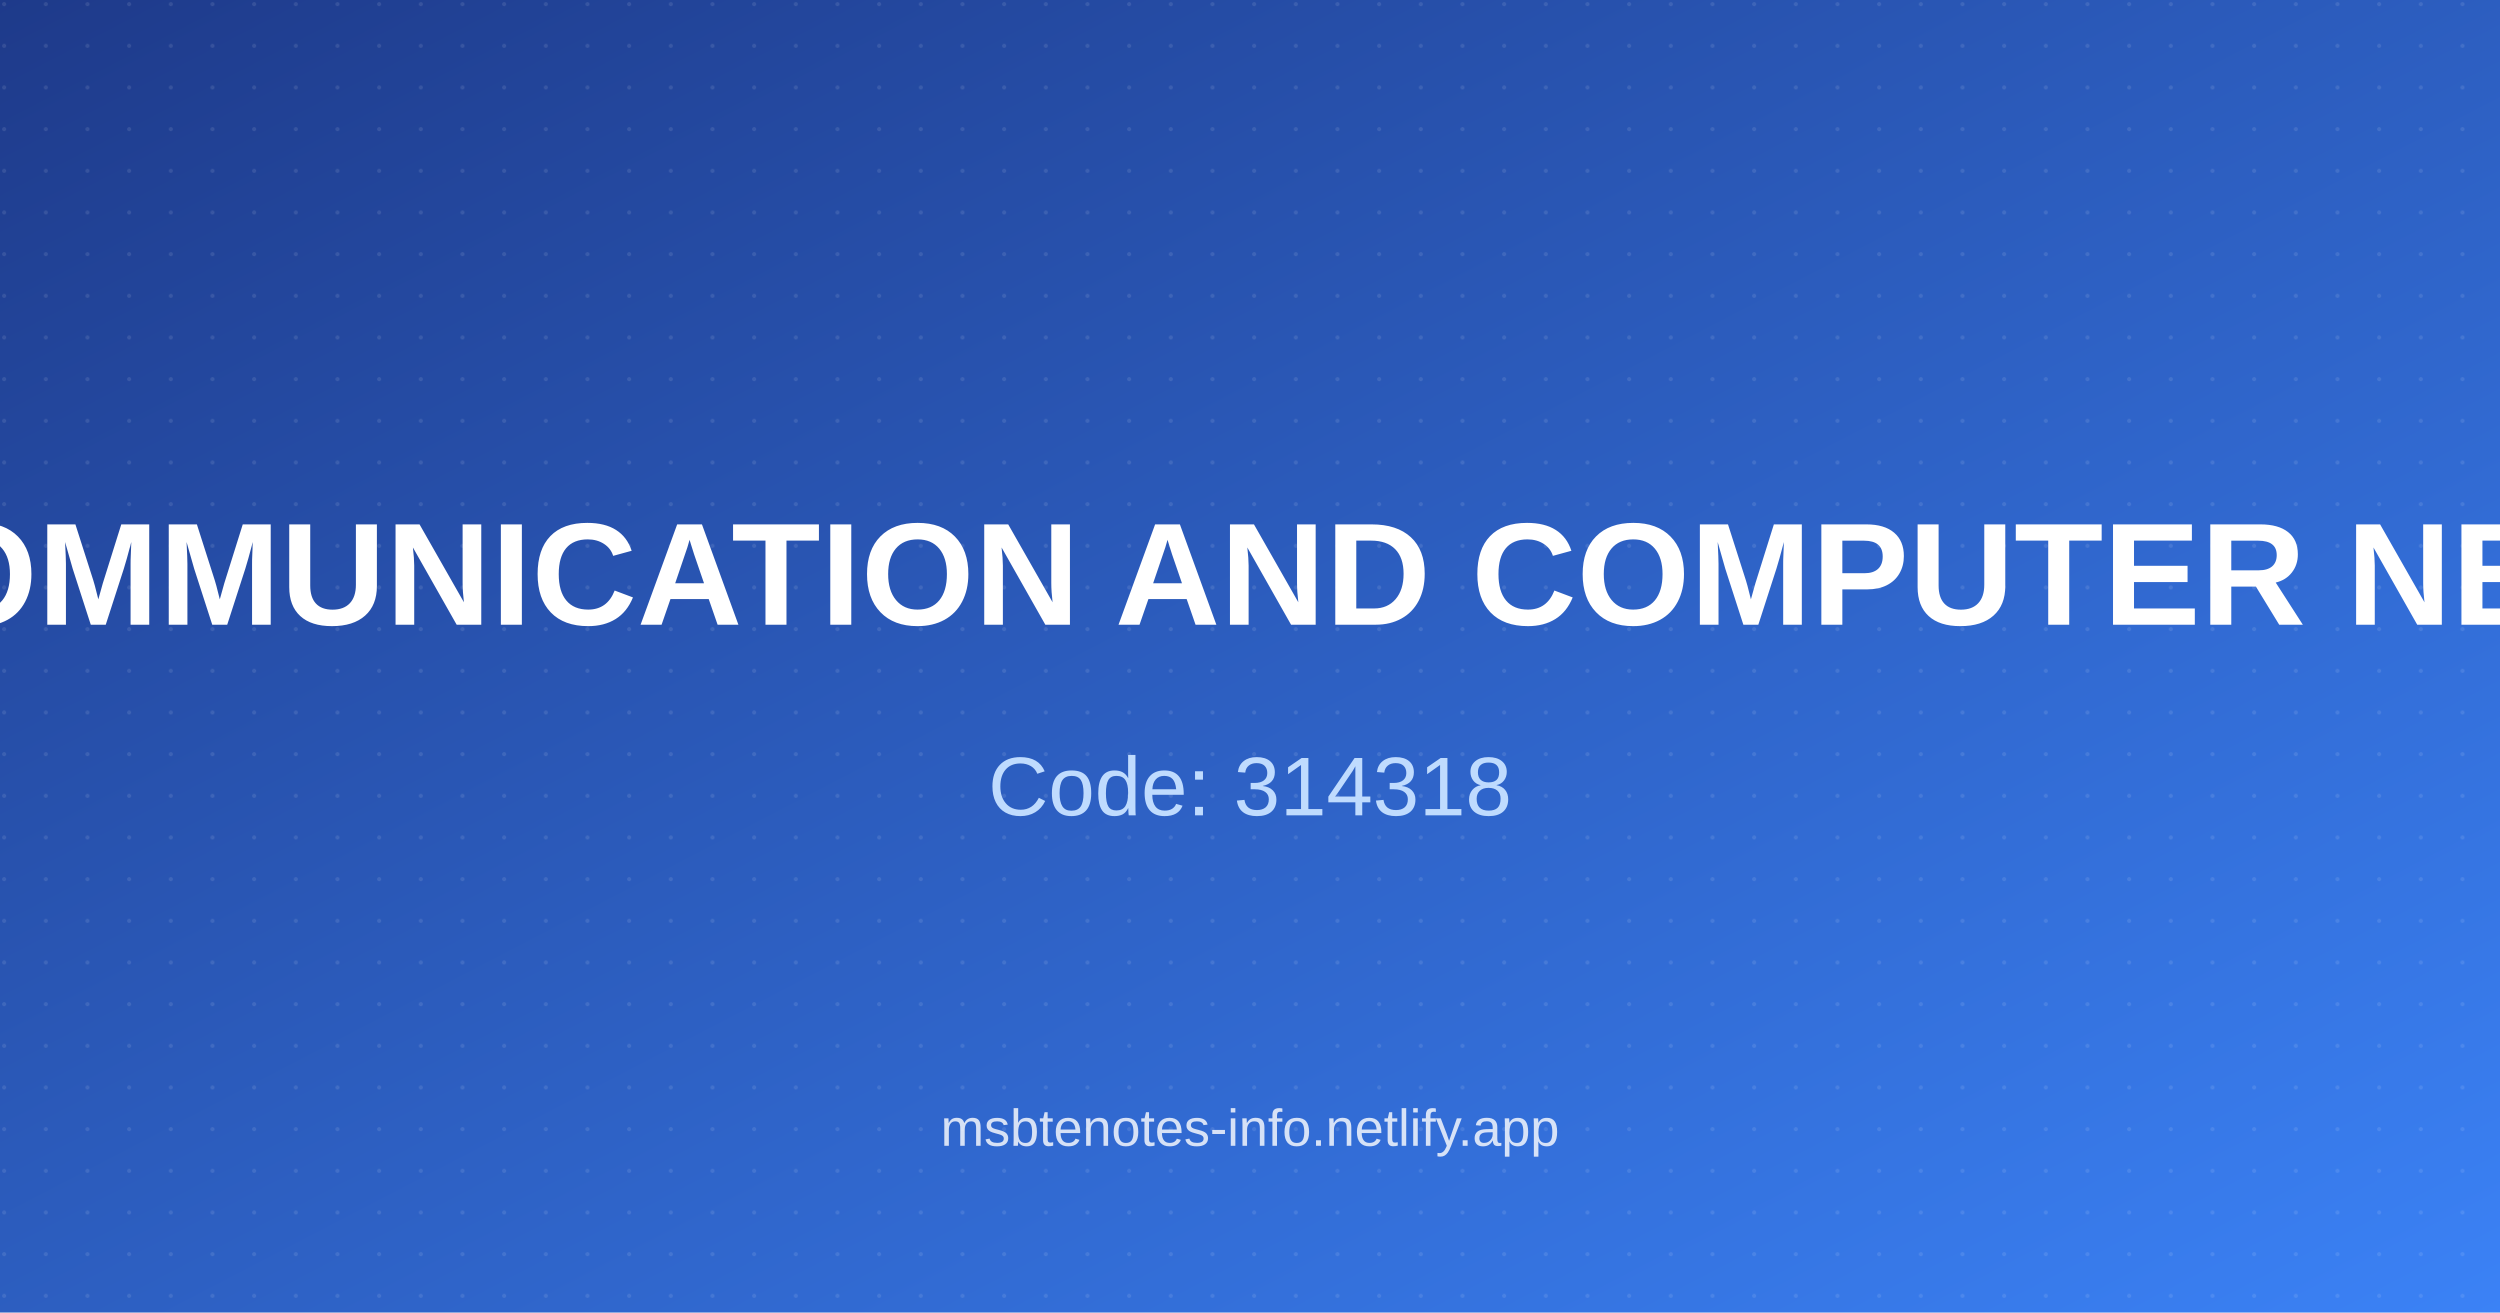
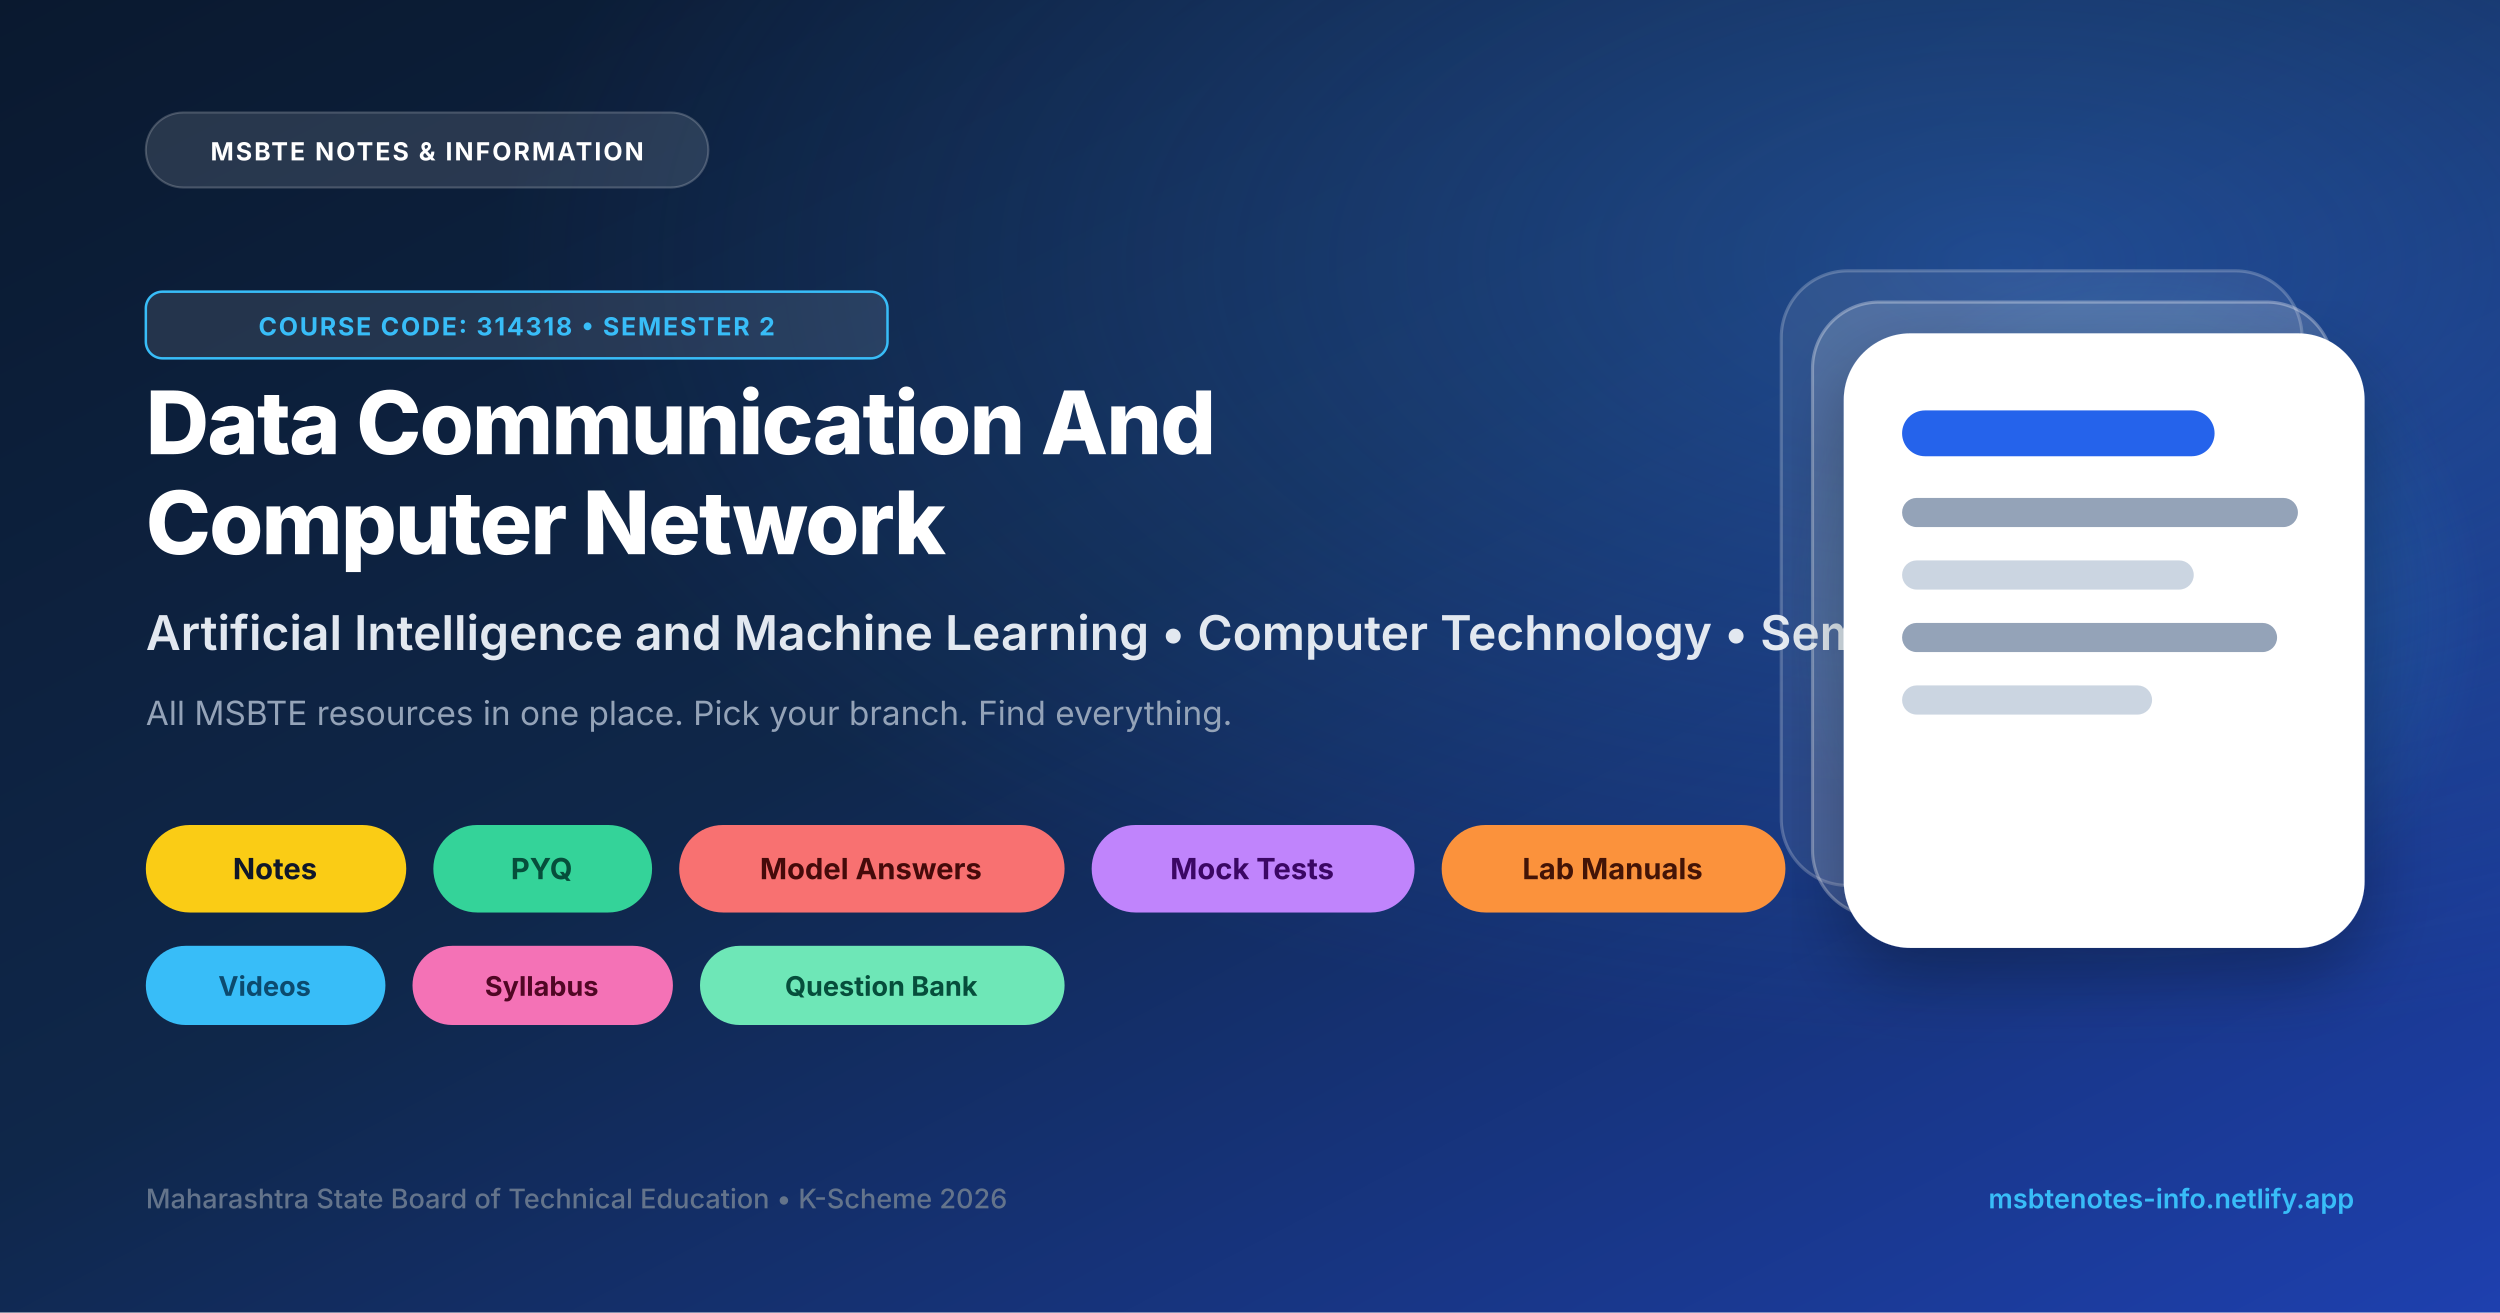
- <svg xmlns="http://www.w3.org/2000/svg" width="1200" height="630">
+ <svg xmlns="http://www.w3.org/2000/svg" width="1200" height="630" viewBox="0 0 1200 630">
  <defs>
-     <linearGradient id="grad1" x1="0%" y1="0%" x2="100%" y2="100%">
-       <stop offset="0%" style="stop-color:#1e3a8a;stop-opacity:1" />
-       <stop offset="100%" style="stop-color:#3b82f6;stop-opacity:1" />
+     <linearGradient id="bgGrad" x1="0%" y1="0%" x2="100%" y2="100%">
+       <stop offset="0%" stop-color="#0a192f" />
+       <stop offset="45%" stop-color="#0f274a" />
+       <stop offset="100%" stop-color="#1e40af" />
    </linearGradient>
-     <pattern id="pattern1" x="0" y="0" width="20" height="20" patternUnits="userSpaceOnUse">
-       <circle cx="2" cy="2" r="1" fill="rgba(255,255,255,0.1)" />
-     </pattern>
+     <radialGradient id="bgGlow" cx="80%" cy="20%" r="60%">
+       <stop offset="0%" stop-color="#3b82f6" stop-opacity="0.38" />
+       <stop offset="100%" stop-color="#3b82f6" stop-opacity="0" />
+     </radialGradient>
+     <radialGradient id="cardGlow" cx="50%" cy="50%" r="50%">
+       <stop offset="0%" stop-color="#38bdf8" stop-opacity="0.32" />
+       <stop offset="100%" stop-color="#38bdf8" stop-opacity="0" />
+     </radialGradient>
+     <filter id="dropShadow" x="-10%" y="-10%" width="130%" height="130%">
+       <feDropShadow dx="0" dy="14" stdDeviation="18" flood-color="#000000" flood-opacity="0.32" />
+     </filter>
  </defs>
-   <rect width="1200" height="630" fill="url(#grad1)" />
-   <rect width="1200" height="630" fill="url(#pattern1)" />
-   <text x="600" y="280" font-family="Arial, sans-serif" font-weight="bold" font-size="70" fill="white" text-anchor="middle" dominant-baseline="middle">
-     DATA COMMUNICATION AND COMPUTER NETWORK
-   </text>
-   <text x="600" y="380" font-family="Arial, sans-serif" font-size="40" fill="#bfdbfe" text-anchor="middle" dominant-baseline="middle">
-     Code: 314318
-   </text>
-   <text x="600" y="550" font-family="Arial, sans-serif" font-size="25" fill="rgba(255,255,255,0.8)" text-anchor="middle">
-     msbtenotes-info.netlify.app
-   </text>
+   <rect width="1200" height="630" fill="url(#bgGrad)" />
+   <rect width="1200" height="630" fill="url(#bgGlow)" />
+   <g transform="translate(70, 54)">
+     <rect width="270" height="36" rx="18" fill="rgba(255, 255, 255, 0.12)" stroke="rgba(255, 255, 255, 0.2)" stroke-width="1" />
+     <text x="135" y="23" font-family="'Segoe UI', Inter, -apple-system, sans-serif" font-size="12" font-weight="700" fill="#ffffff" letter-spacing="0.08em" text-anchor="middle">MSBTE NOTES &amp; INFORMATION</text>
+   </g>
+   <g transform="translate(70, 140)">
+     <rect width="356" height="32" rx="8" fill="rgba(255, 255, 255, 0.1)" stroke="#38bdf8" stroke-width="1.2" />
+     <text x="178" y="21" font-family="'Segoe UI', Inter, monospace" font-size="12" font-weight="700" fill="#38bdf8" letter-spacing="0.07em" text-anchor="middle">COURSE CODE: 314318 • SEMESTER 2</text>
+     <text x="0" y="78" font-family="'Segoe UI', Inter, -apple-system, sans-serif" font-size="42" font-weight="800" fill="#ffffff" letter-spacing="-0.02em">
+       Data Communication And
+     </text>
+     <text x="0" y="126" font-family="'Segoe UI', Inter, -apple-system, sans-serif" font-size="42" font-weight="800" fill="#ffffff" letter-spacing="-0.02em">
+       Computer Network
+     </text>
+     <text x="0" y="172" font-family="'Segoe UI', Inter, -apple-system, sans-serif" font-size="23" font-weight="600" fill="#e2e8f0">
+       Artificial Intelligence and Machine Learning • Computer Technology • Semester 2
+     </text>
+     <text x="0" y="208" font-family="'Segoe UI', Inter, -apple-system, sans-serif" font-size="16" font-weight="400" fill="#94a3b8">
+       All MSBTE resources in one place. Pick your branch. Find everything.
+     </text>
+     <g transform="translate(0, 256)">
+       <g transform="translate(0, 0)">
+         <rect width="125" height="42" rx="21" fill="#facc15" />
+         <text x="62" y="26" font-family="'Segoe UI', Inter, sans-serif" font-size="14" font-weight="700" fill="#0f172a" text-anchor="middle">Notes</text>
+       </g>
+       <g transform="translate(138, 0)">
+         <rect width="105" height="42" rx="21" fill="#34d399" />
+         <text x="52" y="26" font-family="'Segoe UI', Inter, sans-serif" font-size="14" font-weight="700" fill="#064e3b" text-anchor="middle">PYQ</text>
+       </g>
+       <g transform="translate(256, 0)">
+         <rect width="185" height="42" rx="21" fill="#f87171" />
+         <text x="92" y="26" font-family="'Segoe UI', Inter, sans-serif" font-size="14" font-weight="700" fill="#450a0a" text-anchor="middle">Model Answers</text>
+       </g>
+       <g transform="translate(454, 0)">
+         <rect width="155" height="42" rx="21" fill="#c084fc" />
+         <text x="77" y="26" font-family="'Segoe UI', Inter, sans-serif" font-size="14" font-weight="700" fill="#3b0764" text-anchor="middle">Mock Tests</text>
+       </g>
+       <g transform="translate(622, 0)">
+         <rect width="165" height="42" rx="21" fill="#fb923c" />
+         <text x="82" y="26" font-family="'Segoe UI', Inter, sans-serif" font-size="14" font-weight="700" fill="#431407" text-anchor="middle">Lab Manuals</text>
+       </g>
+     </g>
+     <g transform="translate(0, 314)">
+       <g transform="translate(0, 0)">
+         <rect width="115" height="38" rx="19" fill="#38bdf8" />
+         <text x="57" y="24" font-family="'Segoe UI', Inter, sans-serif" font-size="13" font-weight="700" fill="#0c4a6e" text-anchor="middle">Videos</text>
+       </g>
+       <g transform="translate(128, 0)">
+         <rect width="125" height="38" rx="19" fill="#f472b6" />
+         <text x="62" y="24" font-family="'Segoe UI', Inter, sans-serif" font-size="13" font-weight="700" fill="#500724" text-anchor="middle">Syllabus</text>
+       </g>
+       <g transform="translate(266, 0)">
+         <rect width="175" height="38" rx="19" fill="#6ee7b7" />
+         <text x="87" y="24" font-family="'Segoe UI', Inter, sans-serif" font-size="13" font-weight="700" fill="#064e3b" text-anchor="middle">Question Bank</text>
+       </g>
+     </g>
+   </g>
+   <g transform="translate(885, 145)">
+     <circle cx="140" cy="150" r="170" fill="url(#cardGlow)" />
+     <rect x="-30" y="-15" width="250" height="295" rx="32" fill="rgba(255, 255, 255, 0.08)" stroke="rgba(255, 255, 255, 0.22)" stroke-width="1.5" />
+     <rect x="-15" y="0" width="250" height="295" rx="32" fill="rgba(255, 255, 255, 0.16)" stroke="rgba(255, 255, 255, 0.32)" stroke-width="1.5" />
+     <rect x="0" y="15" width="250" height="295" rx="32" fill="#ffffff" filter="url(#dropShadow)" />
+     <rect x="28" y="52" width="150" height="22" rx="11" fill="#2563eb" />
+     <rect x="28" y="94" width="190" height="14" rx="7" fill="#94a3b8" />
+     <rect x="28" y="124" width="140" height="14" rx="7" fill="#cbd5e1" />
+     <rect x="28" y="154" width="180" height="14" rx="7" fill="#94a3b8" />
+     <rect x="28" y="184" width="120" height="14" rx="7" fill="#cbd5e1" />
+   </g>
+   <g transform="translate(70, 580)">
+     <text x="0" y="0" font-family="'Segoe UI', Inter, sans-serif" font-size="13" font-weight="500" fill="#64748b">
+       Maharashtra State Board of Technical Education • K-Scheme 2026
+     </text>
+     <text x="1060" y="0" font-family="'Segoe UI', Inter, sans-serif" font-size="13" font-weight="600" fill="#38bdf8" text-anchor="end">
+       msbtenotes-info.netlify.app
+     </text>
+   </g>
</svg>
